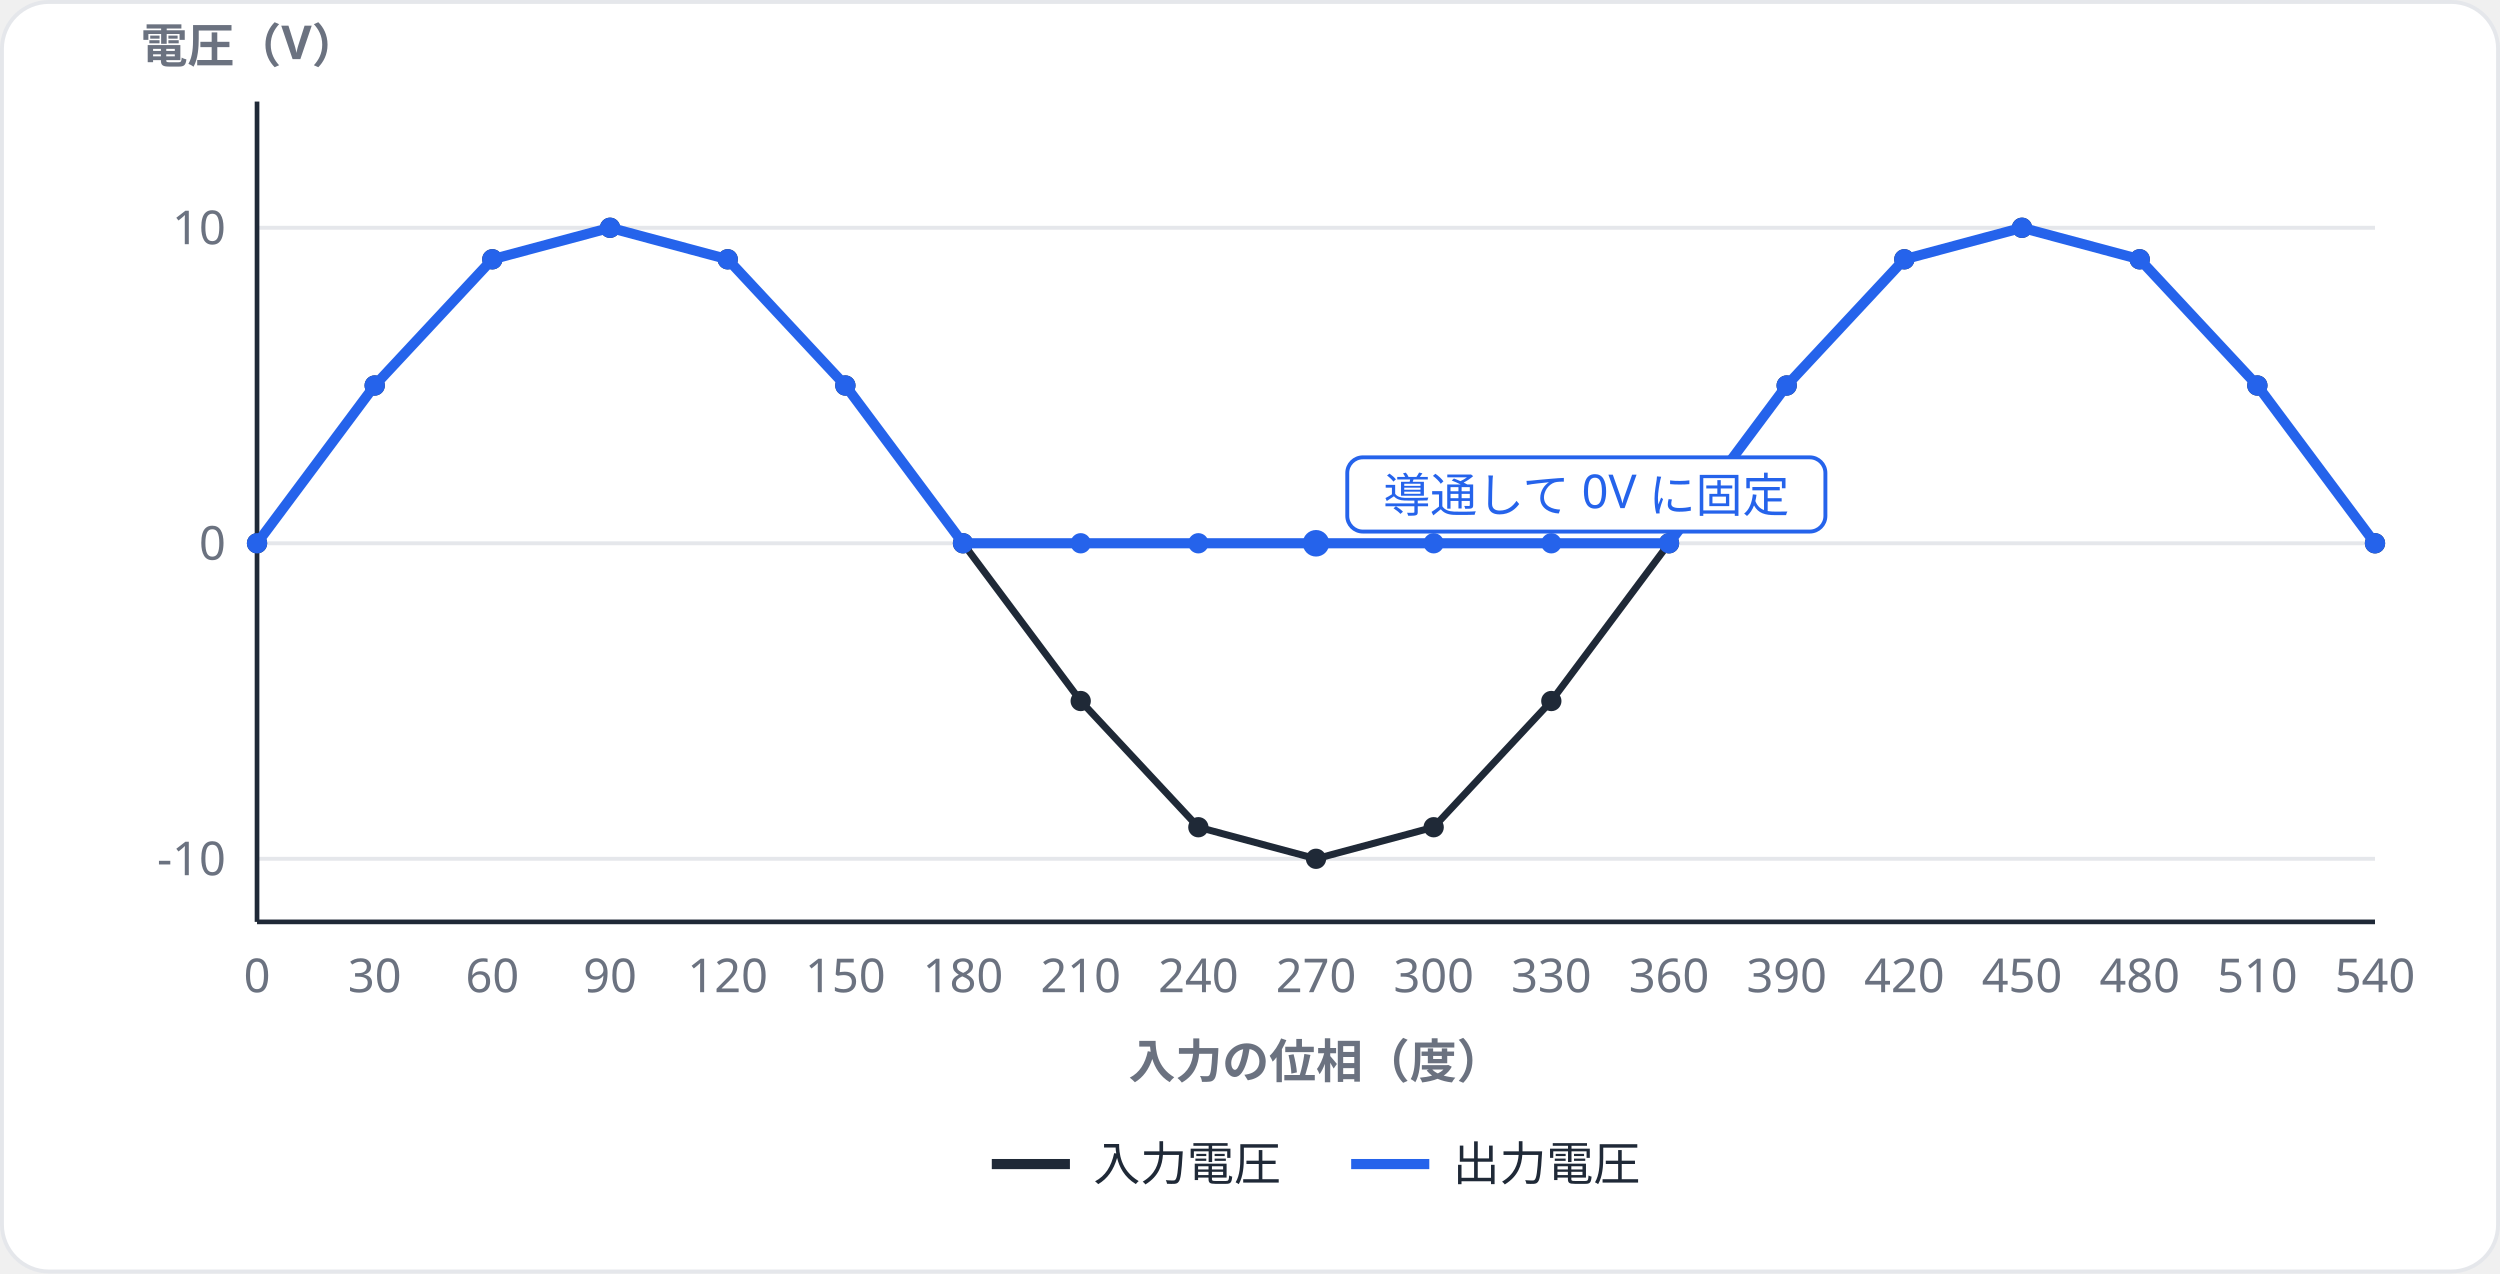
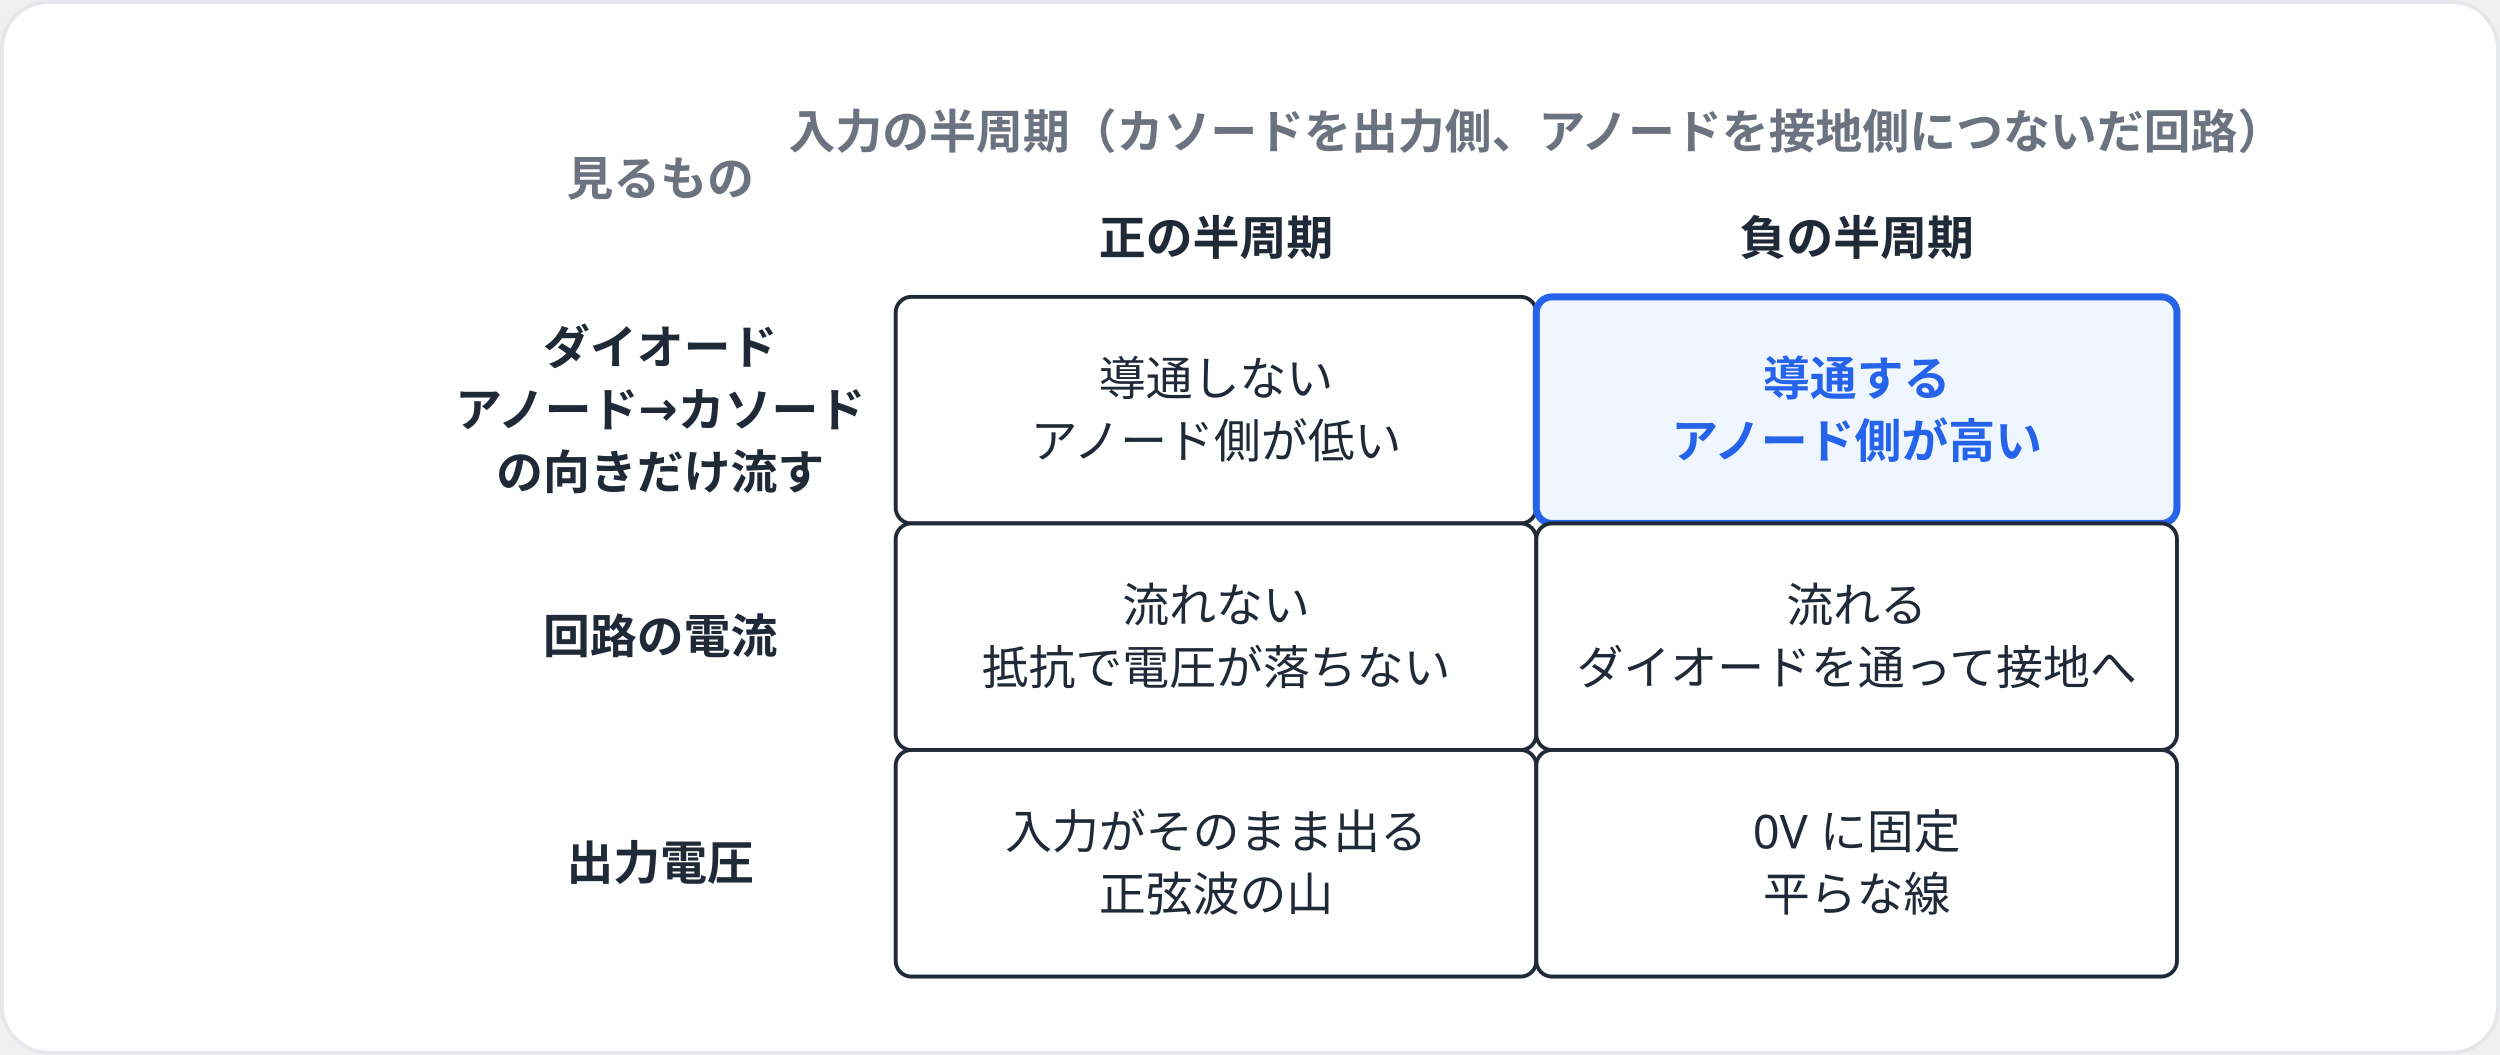
- <svg xmlns="http://www.w3.org/2000/svg" width="640" height="326" viewBox="0 0 640 326">
-   <rect x="0.5" y="0.5" width="639" height="325" rx="12" fill="#ffffff" stroke="#e5e7eb" stroke-width="1" />
-   <g transform="translate(20 20)">
-     <line x1="45.8" y1="199.85" x2="588" y2="199.85" stroke="#e5e7eb" stroke-width="1" />
-     <text x="37.8" y="204.05" font-family="Hiragino Sans, Hiragino Kaku Gothic ProN, Noto Sans JP, Yu Gothic, Meiryo, sans-serif" font-size="12" fill="#6b7280" text-anchor="end">-10</text>
-     <line x1="45.8" y1="119.08" x2="588" y2="119.08" stroke="#e5e7eb" stroke-width="1" />
-     <text x="37.8" y="123.28" font-family="Hiragino Sans, Hiragino Kaku Gothic ProN, Noto Sans JP, Yu Gothic, Meiryo, sans-serif" font-size="12" fill="#6b7280" text-anchor="end">0</text>
-     <line x1="45.8" y1="38.31" x2="588" y2="38.31" stroke="#e5e7eb" stroke-width="1" />
-     <text x="37.8" y="42.51" font-family="Hiragino Sans, Hiragino Kaku Gothic ProN, Noto Sans JP, Yu Gothic, Meiryo, sans-serif" font-size="12" fill="#6b7280" text-anchor="end">10</text>
-     <line x1="45.8" y1="6" x2="45.8" y2="216" stroke="#1f2937" stroke-width="1.2" />
-     <line x1="45.8" y1="216" x2="588" y2="216" stroke="#1f2937" stroke-width="1.2" />
-     <path d="M 45.8 119.08 L 75.92 78.69 L 106.04 46.38 L 136.17 38.31 L 166.29 46.38 L 196.41 78.69 L 226.53 119.08 L 256.66 159.46 L 286.78 191.77 L 316.9 199.85 L 347.02 191.77 L 377.14 159.46 L 407.27 119.08 L 437.39 78.69 L 467.51 46.38 L 497.63 38.31 L 527.76 46.38 L 557.88 78.69 L 588 119.08" fill="none" stroke="#1f2937" stroke-width="1.8" />
-     <circle cx="45.8" cy="119.08" r="2.6" fill="#1f2937" />
-     <circle cx="75.92" cy="78.69" r="2.6" fill="#1f2937" />
-     <circle cx="106.04" cy="46.38" r="2.6" fill="#1f2937" />
-     <circle cx="136.17" cy="38.31" r="2.6" fill="#1f2937" />
-     <circle cx="166.29" cy="46.38" r="2.6" fill="#1f2937" />
-     <circle cx="196.41" cy="78.69" r="2.6" fill="#1f2937" />
-     <circle cx="226.53" cy="119.08" r="2.6" fill="#1f2937" />
-     <circle cx="256.66" cy="159.46" r="2.6" fill="#1f2937" />
-     <circle cx="286.78" cy="191.77" r="2.6" fill="#1f2937" />
-     <circle cx="316.9" cy="199.85" r="2.6" fill="#1f2937" />
-     <circle cx="347.02" cy="191.77" r="2.6" fill="#1f2937" />
-     <circle cx="377.14" cy="159.46" r="2.6" fill="#1f2937" />
-     <circle cx="407.27" cy="119.08" r="2.6" fill="#1f2937" />
-     <circle cx="437.39" cy="78.69" r="2.6" fill="#1f2937" />
-     <circle cx="467.51" cy="46.38" r="2.6" fill="#1f2937" />
-     <circle cx="497.63" cy="38.31" r="2.6" fill="#1f2937" />
-     <circle cx="527.76" cy="46.38" r="2.6" fill="#1f2937" />
-     <circle cx="557.88" cy="78.69" r="2.6" fill="#1f2937" />
-     <circle cx="588" cy="119.08" r="2.6" fill="#1f2937" />
-     <path d="M 45.8 119.08 L 75.92 78.69 L 106.04 46.38 L 136.17 38.31 L 166.29 46.38 L 196.41 78.69 L 226.53 119.08 L 256.66 119.08 L 286.78 119.08 L 316.9 119.08 L 347.02 119.08 L 377.14 119.08 L 407.27 119.08 L 437.39 78.69 L 467.51 46.38 L 497.63 38.31 L 527.76 46.38 L 557.88 78.69 L 588 119.08" fill="none" stroke="#2563eb" stroke-width="2.6" />
-     <circle cx="45.8" cy="119.08" r="2.6" fill="#2563eb" />
-     <circle cx="75.92" cy="78.69" r="2.6" fill="#2563eb" />
-     <circle cx="106.04" cy="46.38" r="2.6" fill="#2563eb" />
-     <circle cx="136.17" cy="38.31" r="2.6" fill="#2563eb" />
-     <circle cx="166.29" cy="46.38" r="2.6" fill="#2563eb" />
-     <circle cx="196.41" cy="78.69" r="2.6" fill="#2563eb" />
-     <circle cx="226.53" cy="119.08" r="2.6" fill="#2563eb" />
-     <circle cx="256.66" cy="119.08" r="2.6" fill="#2563eb" />
-     <circle cx="286.78" cy="119.08" r="2.6" fill="#2563eb" />
-     <circle cx="316.9" cy="119.08" r="2.6" fill="#2563eb" />
-     <circle cx="347.02" cy="119.08" r="2.6" fill="#2563eb" />
-     <circle cx="377.14" cy="119.08" r="2.6" fill="#2563eb" />
-     <circle cx="407.27" cy="119.08" r="2.6" fill="#2563eb" />
-     <circle cx="437.39" cy="78.69" r="2.6" fill="#2563eb" />
-     <circle cx="467.51" cy="46.38" r="2.6" fill="#2563eb" />
-     <circle cx="497.63" cy="38.31" r="2.6" fill="#2563eb" />
-     <circle cx="527.76" cy="46.38" r="2.6" fill="#2563eb" />
-     <circle cx="557.88" cy="78.69" r="2.6" fill="#2563eb" />
-     <circle cx="588" cy="119.08" r="2.6" fill="#2563eb" />
-     <circle cx="316.9" cy="119.08" r="3.4" fill="#2563eb" />
-     <rect x="324.9" y="97.08" width="122.4" height="19" rx="4" fill="#ffffff" stroke="#2563eb" stroke-width="1" />
-     <text x="386.1" y="111.08" font-family="Hiragino Sans, Hiragino Kaku Gothic ProN, Noto Sans JP, Yu Gothic, Meiryo, sans-serif" font-size="12" fill="#2563eb" text-anchor="middle">導通して 0V に固定</text>
-     <text x="45.8" y="234" font-family="Hiragino Sans, Hiragino Kaku Gothic ProN, Noto Sans JP, Yu Gothic, Meiryo, sans-serif" font-size="12" fill="#6b7280" text-anchor="middle">0</text>
-     <text x="75.92" y="234" font-family="Hiragino Sans, Hiragino Kaku Gothic ProN, Noto Sans JP, Yu Gothic, Meiryo, sans-serif" font-size="12" fill="#6b7280" text-anchor="middle">30</text>
-     <text x="106.04" y="234" font-family="Hiragino Sans, Hiragino Kaku Gothic ProN, Noto Sans JP, Yu Gothic, Meiryo, sans-serif" font-size="12" fill="#6b7280" text-anchor="middle">60</text>
-     <text x="136.17" y="234" font-family="Hiragino Sans, Hiragino Kaku Gothic ProN, Noto Sans JP, Yu Gothic, Meiryo, sans-serif" font-size="12" fill="#6b7280" text-anchor="middle">90</text>
-     <text x="166.29" y="234" font-family="Hiragino Sans, Hiragino Kaku Gothic ProN, Noto Sans JP, Yu Gothic, Meiryo, sans-serif" font-size="12" fill="#6b7280" text-anchor="middle">120</text>
-     <text x="196.41" y="234" font-family="Hiragino Sans, Hiragino Kaku Gothic ProN, Noto Sans JP, Yu Gothic, Meiryo, sans-serif" font-size="12" fill="#6b7280" text-anchor="middle">150</text>
-     <text x="226.53" y="234" font-family="Hiragino Sans, Hiragino Kaku Gothic ProN, Noto Sans JP, Yu Gothic, Meiryo, sans-serif" font-size="12" fill="#6b7280" text-anchor="middle">180</text>
-     <text x="256.66" y="234" font-family="Hiragino Sans, Hiragino Kaku Gothic ProN, Noto Sans JP, Yu Gothic, Meiryo, sans-serif" font-size="12" fill="#6b7280" text-anchor="middle">210</text>
-     <text x="286.78" y="234" font-family="Hiragino Sans, Hiragino Kaku Gothic ProN, Noto Sans JP, Yu Gothic, Meiryo, sans-serif" font-size="12" fill="#6b7280" text-anchor="middle">240</text>
-     <text x="316.9" y="234" font-family="Hiragino Sans, Hiragino Kaku Gothic ProN, Noto Sans JP, Yu Gothic, Meiryo, sans-serif" font-size="12" fill="#6b7280" text-anchor="middle">270</text>
-     <text x="347.02" y="234" font-family="Hiragino Sans, Hiragino Kaku Gothic ProN, Noto Sans JP, Yu Gothic, Meiryo, sans-serif" font-size="12" fill="#6b7280" text-anchor="middle">300</text>
-     <text x="377.14" y="234" font-family="Hiragino Sans, Hiragino Kaku Gothic ProN, Noto Sans JP, Yu Gothic, Meiryo, sans-serif" font-size="12" fill="#6b7280" text-anchor="middle">330</text>
-     <text x="407.27" y="234" font-family="Hiragino Sans, Hiragino Kaku Gothic ProN, Noto Sans JP, Yu Gothic, Meiryo, sans-serif" font-size="12" fill="#6b7280" text-anchor="middle">360</text>
-     <text x="437.39" y="234" font-family="Hiragino Sans, Hiragino Kaku Gothic ProN, Noto Sans JP, Yu Gothic, Meiryo, sans-serif" font-size="12" fill="#6b7280" text-anchor="middle">390</text>
-     <text x="467.51" y="234" font-family="Hiragino Sans, Hiragino Kaku Gothic ProN, Noto Sans JP, Yu Gothic, Meiryo, sans-serif" font-size="12" fill="#6b7280" text-anchor="middle">420</text>
-     <text x="497.63" y="234" font-family="Hiragino Sans, Hiragino Kaku Gothic ProN, Noto Sans JP, Yu Gothic, Meiryo, sans-serif" font-size="12" fill="#6b7280" text-anchor="middle">450</text>
-     <text x="527.76" y="234" font-family="Hiragino Sans, Hiragino Kaku Gothic ProN, Noto Sans JP, Yu Gothic, Meiryo, sans-serif" font-size="12" fill="#6b7280" text-anchor="middle">480</text>
-     <text x="557.88" y="234" font-family="Hiragino Sans, Hiragino Kaku Gothic ProN, Noto Sans JP, Yu Gothic, Meiryo, sans-serif" font-size="12" fill="#6b7280" text-anchor="middle">510</text>
-     <text x="588" y="234" font-family="Hiragino Sans, Hiragino Kaku Gothic ProN, Noto Sans JP, Yu Gothic, Meiryo, sans-serif" font-size="12" fill="#6b7280" text-anchor="middle">540</text>
-     <text x="316.9" y="256" font-family="Hiragino Sans, Hiragino Kaku Gothic ProN, Noto Sans JP, Yu Gothic, Meiryo, sans-serif" font-size="12" fill="#6b7280" text-anchor="middle" font-weight="600">入力の位相（度）</text>
-     <text x="16" y="-4" font-family="Hiragino Sans, Hiragino Kaku Gothic ProN, Noto Sans JP, Yu Gothic, Meiryo, sans-serif" font-size="12" fill="#6b7280" text-anchor="start" font-weight="600">電圧（V）</text>
-     <line x1="233.9" y1="278" x2="253.9" y2="278" stroke="#1f2937" stroke-width="2.6" />
-     <text x="259.9" y="282.2" font-family="Hiragino Sans, Hiragino Kaku Gothic ProN, Noto Sans JP, Yu Gothic, Meiryo, sans-serif" font-size="12" fill="#1f2937" text-anchor="start">入力電圧</text>
-     <line x1="325.9" y1="278" x2="345.9" y2="278" stroke="#2563eb" stroke-width="2.6" />
-     <text x="351.9" y="282.2" font-family="Hiragino Sans, Hiragino Kaku Gothic ProN, Noto Sans JP, Yu Gothic, Meiryo, sans-serif" font-size="12" fill="#1f2937" text-anchor="start">出力電圧</text>
+ <svg xmlns="http://www.w3.org/2000/svg" width="640" height="270" viewBox="0 0 640 270">
+   <rect x="0.5" y="0.5" width="639" height="269" rx="12" fill="#ffffff" stroke="#e5e7eb" stroke-width="1" />
+   <g transform="translate(82.7 20)">
+     <text x="310.6" y="18" font-family="Hiragino Sans, Hiragino Kaku Gothic ProN, Noto Sans JP, Yu Gothic, Meiryo, sans-serif" font-size="12" fill="#6b7280" text-anchor="middle" font-weight="600">入力の半周期（カソードを出力側、アノードを接地側につないだ回路）</text>
+     <text x="86.3" y="30" font-family="Hiragino Sans, Hiragino Kaku Gothic ProN, Noto Sans JP, Yu Gothic, Meiryo, sans-serif" font-size="12" fill="#6b7280" text-anchor="middle" font-weight="600">見るもの</text>
+     <text x="228.6" y="45.2" font-family="Hiragino Sans, Hiragino Kaku Gothic ProN, Noto Sans JP, Yu Gothic, Meiryo, sans-serif" font-size="12" fill="#1f2937" text-anchor="middle" font-weight="600">正の半周期</text>
+     <text x="392.6" y="45.2" font-family="Hiragino Sans, Hiragino Kaku Gothic ProN, Noto Sans JP, Yu Gothic, Meiryo, sans-serif" font-size="12" fill="#1f2937" text-anchor="middle" font-weight="600">負の半周期</text>
+     <text x="86.3" y="73.2" font-family="Hiragino Sans, Hiragino Kaku Gothic ProN, Noto Sans JP, Yu Gothic, Meiryo, sans-serif" font-size="12" fill="#1f2937" text-anchor="middle" font-weight="600">ダイオード</text>
+     <text x="86.3" y="89.2" font-family="Hiragino Sans, Hiragino Kaku Gothic ProN, Noto Sans JP, Yu Gothic, Meiryo, sans-serif" font-size="12" fill="#1f2937" text-anchor="middle" font-weight="600">アノード→カソード</text>
+     <text x="86.3" y="105.2" font-family="Hiragino Sans, Hiragino Kaku Gothic ProN, Noto Sans JP, Yu Gothic, Meiryo, sans-serif" font-size="12" fill="#1f2937" text-anchor="middle" font-weight="600">の向きだけ流す</text>
+     <text x="86.3" y="147.2" font-family="Hiragino Sans, Hiragino Kaku Gothic ProN, Noto Sans JP, Yu Gothic, Meiryo, sans-serif" font-size="12" fill="#1f2937" text-anchor="middle" font-weight="600">回路の電流</text>
+     <text x="86.3" y="205.2" font-family="Hiragino Sans, Hiragino Kaku Gothic ProN, Noto Sans JP, Yu Gothic, Meiryo, sans-serif" font-size="12" fill="#1f2937" text-anchor="middle" font-weight="600">出力電圧</text>
+     <rect x="146.6" y="56" width="164" height="58" rx="4" fill="#ffffff" stroke="#1f2937" stroke-width="1" />
+     <text x="228.6" y="81.2" font-family="Hiragino Sans, Hiragino Kaku Gothic ProN, Noto Sans JP, Yu Gothic, Meiryo, sans-serif" font-size="12" fill="#1f2937" text-anchor="middle">導通しない</text>
+     <text x="228.6" y="97.2" font-family="Hiragino Sans, Hiragino Kaku Gothic ProN, Noto Sans JP, Yu Gothic, Meiryo, sans-serif" font-size="12" fill="#1f2937" text-anchor="middle">アノード側が低い</text>
+     <rect x="310.6" y="56" width="164" height="58" rx="4" fill="#eff6ff" stroke="#2563eb" stroke-width="1.8" />
+     <text x="392.6" y="81.2" font-family="Hiragino Sans, Hiragino Kaku Gothic ProN, Noto Sans JP, Yu Gothic, Meiryo, sans-serif" font-size="12" fill="#2563eb" text-anchor="middle" font-weight="600">導通する</text>
+     <text x="392.6" y="97.2" font-family="Hiragino Sans, Hiragino Kaku Gothic ProN, Noto Sans JP, Yu Gothic, Meiryo, sans-serif" font-size="12" fill="#2563eb" text-anchor="middle" font-weight="600">アノード側が高い</text>
+     <rect x="146.6" y="114" width="164" height="58" rx="4" fill="#ffffff" stroke="#1f2937" stroke-width="1" />
+     <text x="228.6" y="139.2" font-family="Hiragino Sans, Hiragino Kaku Gothic ProN, Noto Sans JP, Yu Gothic, Meiryo, sans-serif" font-size="12" fill="#1f2937" text-anchor="middle">流れない</text>
+     <text x="228.6" y="155.2" font-family="Hiragino Sans, Hiragino Kaku Gothic ProN, Noto Sans JP, Yu Gothic, Meiryo, sans-serif" font-size="12" fill="#1f2937" text-anchor="middle">抵抗で電圧が落ちない</text>
+     <rect x="310.6" y="114" width="164" height="58" rx="4" fill="#ffffff" stroke="#1f2937" stroke-width="1" />
+     <text x="392.6" y="139.2" font-family="Hiragino Sans, Hiragino Kaku Gothic ProN, Noto Sans JP, Yu Gothic, Meiryo, sans-serif" font-size="12" fill="#1f2937" text-anchor="middle">流れる</text>
+     <text x="392.6" y="155.2" font-family="Hiragino Sans, Hiragino Kaku Gothic ProN, Noto Sans JP, Yu Gothic, Meiryo, sans-serif" font-size="12" fill="#1f2937" text-anchor="middle">ダイオードを通って接地へ</text>
+     <rect x="146.6" y="172" width="164" height="58" rx="4" fill="#ffffff" stroke="#1f2937" stroke-width="1" />
+     <text x="228.6" y="197.2" font-family="Hiragino Sans, Hiragino Kaku Gothic ProN, Noto Sans JP, Yu Gothic, Meiryo, sans-serif" font-size="12" fill="#1f2937" text-anchor="middle">入力がそのまま出る</text>
+     <text x="228.6" y="213.2" font-family="Hiragino Sans, Hiragino Kaku Gothic ProN, Noto Sans JP, Yu Gothic, Meiryo, sans-serif" font-size="12" fill="#1f2937" text-anchor="middle">正弦波の山</text>
+     <rect x="310.6" y="172" width="164" height="58" rx="4" fill="#ffffff" stroke="#1f2937" stroke-width="1" />
+     <text x="392.6" y="197.2" font-family="Hiragino Sans, Hiragino Kaku Gothic ProN, Noto Sans JP, Yu Gothic, Meiryo, sans-serif" font-size="12" fill="#1f2937" text-anchor="middle">0V に固定</text>
+     <text x="392.6" y="213.2" font-family="Hiragino Sans, Hiragino Kaku Gothic ProN, Noto Sans JP, Yu Gothic, Meiryo, sans-serif" font-size="12" fill="#1f2937" text-anchor="middle">平らな線</text>
  </g>
</svg>
